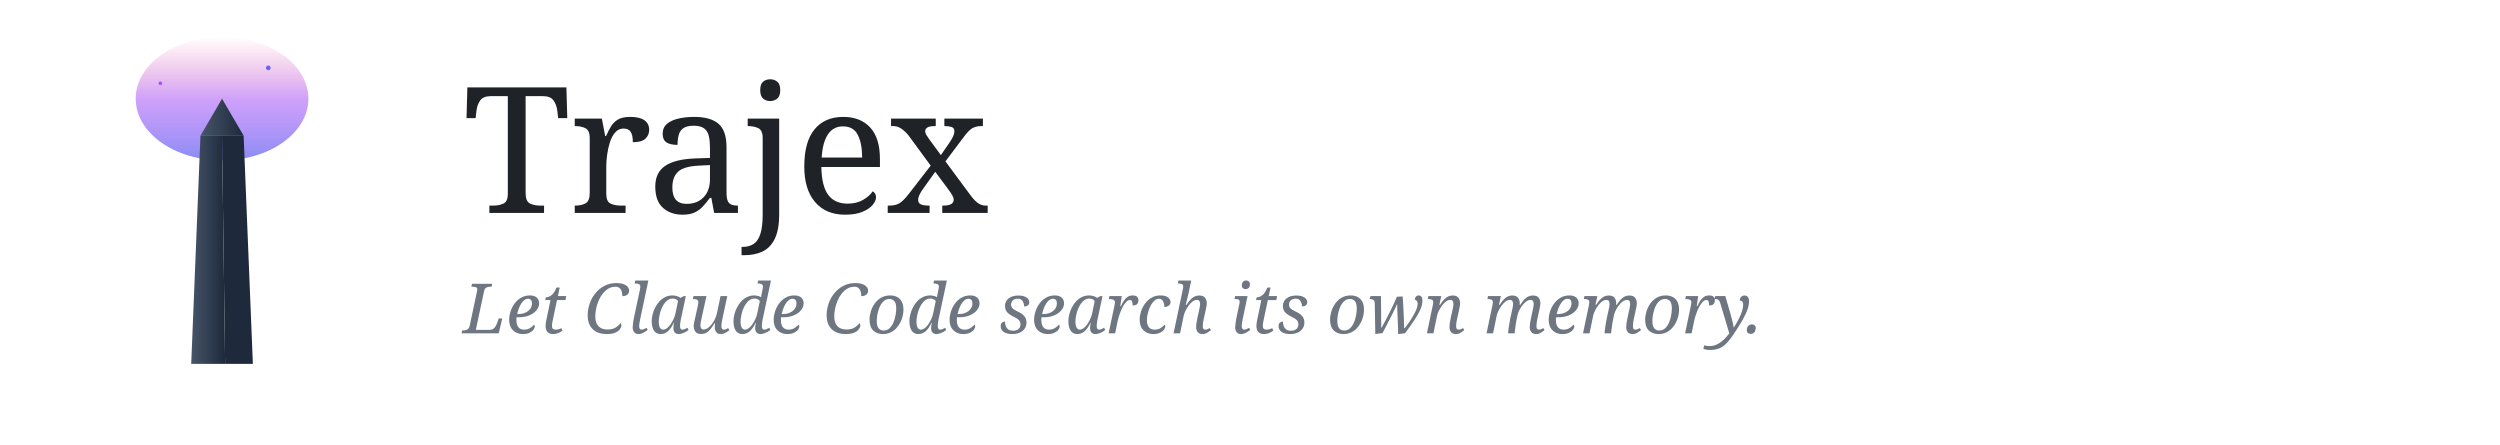
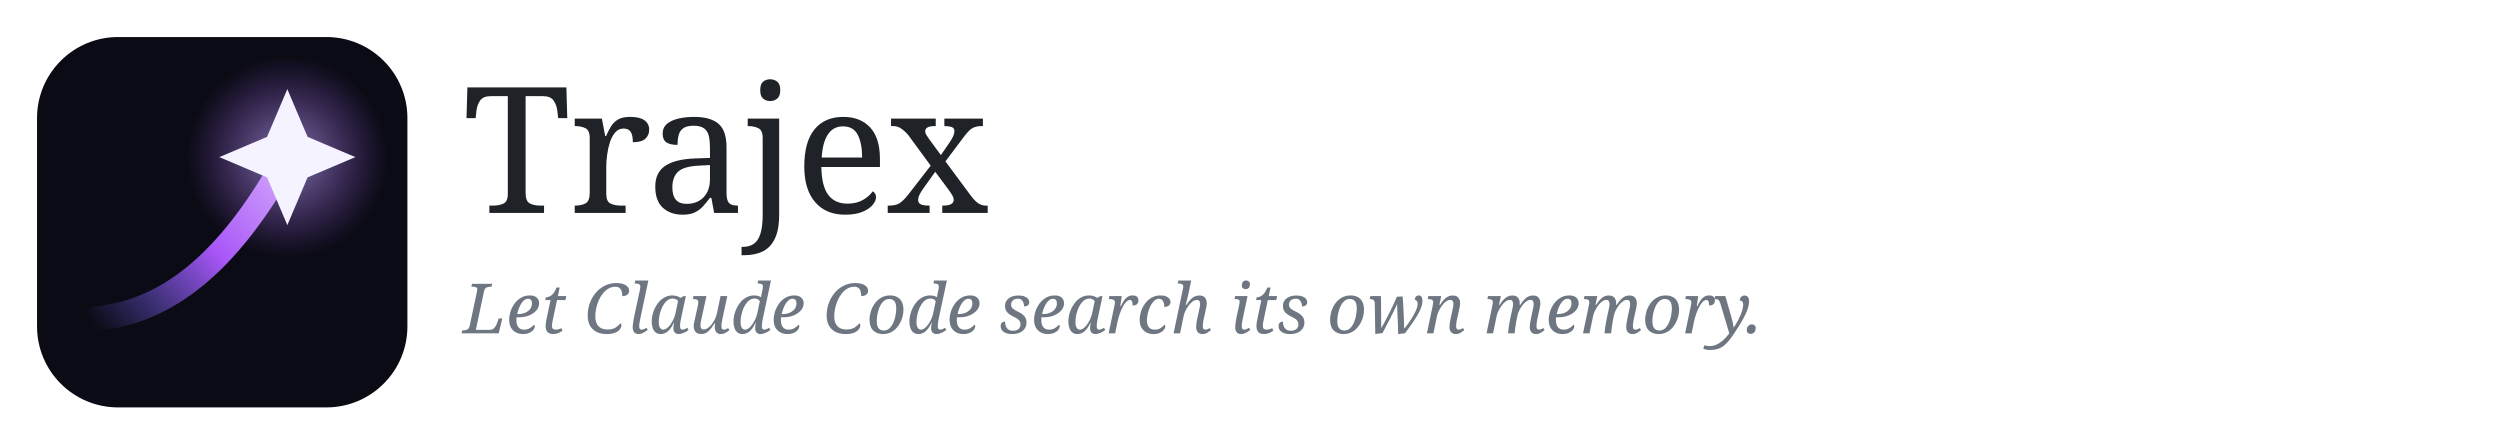
<svg xmlns="http://www.w3.org/2000/svg" viewBox="0 0 540 96" width="540" height="96">
  <defs>
-     <linearGradient id="aurora" x1="0" y1="0" x2="0" y2="1">
-       <stop offset="0" stop-color="#ec4899" stop-opacity="0" />
-       <stop offset="0.5" stop-color="#a855f7" stop-opacity="0.55" />
-       <stop offset="1" stop-color="#6366f1" stop-opacity="0.75" />
+     <linearGradient id="trail" x1="80" y1="400" x2="397" y2="115" gradientUnits="userSpaceOnUse">
+       <stop stop-color="#6366f1" stop-opacity="0" />
+       <stop offset=".45" stop-color="#a855f7" />
+       <stop offset="1" stop-color="#e9d5ff" />
    </linearGradient>
-     <linearGradient id="stone" x1="0" y1="0" x2="1" y2="0">
-       <stop offset="0" stop-color="#475569" />
-       <stop offset="1" stop-color="#1e293b" />
-     </linearGradient>
+     <radialGradient id="glow" cx="50%" cy="50%" r="50%">
+       <stop stop-color="#c4b5fd" stop-opacity=".65" />
+       <stop offset="1" stop-color="#a855f7" stop-opacity="0" />
+     </radialGradient>
  </defs>
-   <g transform="translate(8 8) scale(0.333)">
-     <ellipse cx="120" cy="40" rx="56" ry="40" fill="url(#aurora)" />
-     <polygon points="120,40 106,64 134,64" fill="url(#stone)" />
-     <polygon points="106,64 120,64 122,212 100,212" fill="url(#stone)" />
-     <polygon points="120,64 134,64 140,212 122,212" fill="#1e293b" />
-     <circle cx="80" cy="30" r="1.2" fill="#a855f7" />
-     <circle cx="150" cy="20" r="1.5" fill="#6366f1" />
+   <g transform="translate(8 8) scale(.15625)">
+     <rect width="512" height="512" rx="112" fill="#0a0b14" />
+     <circle cx="346" cy="166" r="140" fill="url(#glow)" />
+     <path d="M84 389C177 379 263 317 346 166" fill="none" stroke="url(#trail)" stroke-width="34" stroke-linecap="round" />
+     <path d="M346 72 374 138 440 166 374 194 346 260 318 194 252 166 318 138Z" fill="#f5f3ff" />
  </g>
  <text x="100" y="46" font-family="Iowan Old Style, Charter, Georgia, serif" font-size="38" font-weight="500" fill="#1f2328" letter-spacing="-0.4">Trajex</text>
  <text x="100" y="72" font-family="Iowan Old Style, Charter, Georgia, serif" font-size="15" font-style="italic" fill="#6e7681">Let Claude Code search its own memory.</text>
</svg>
